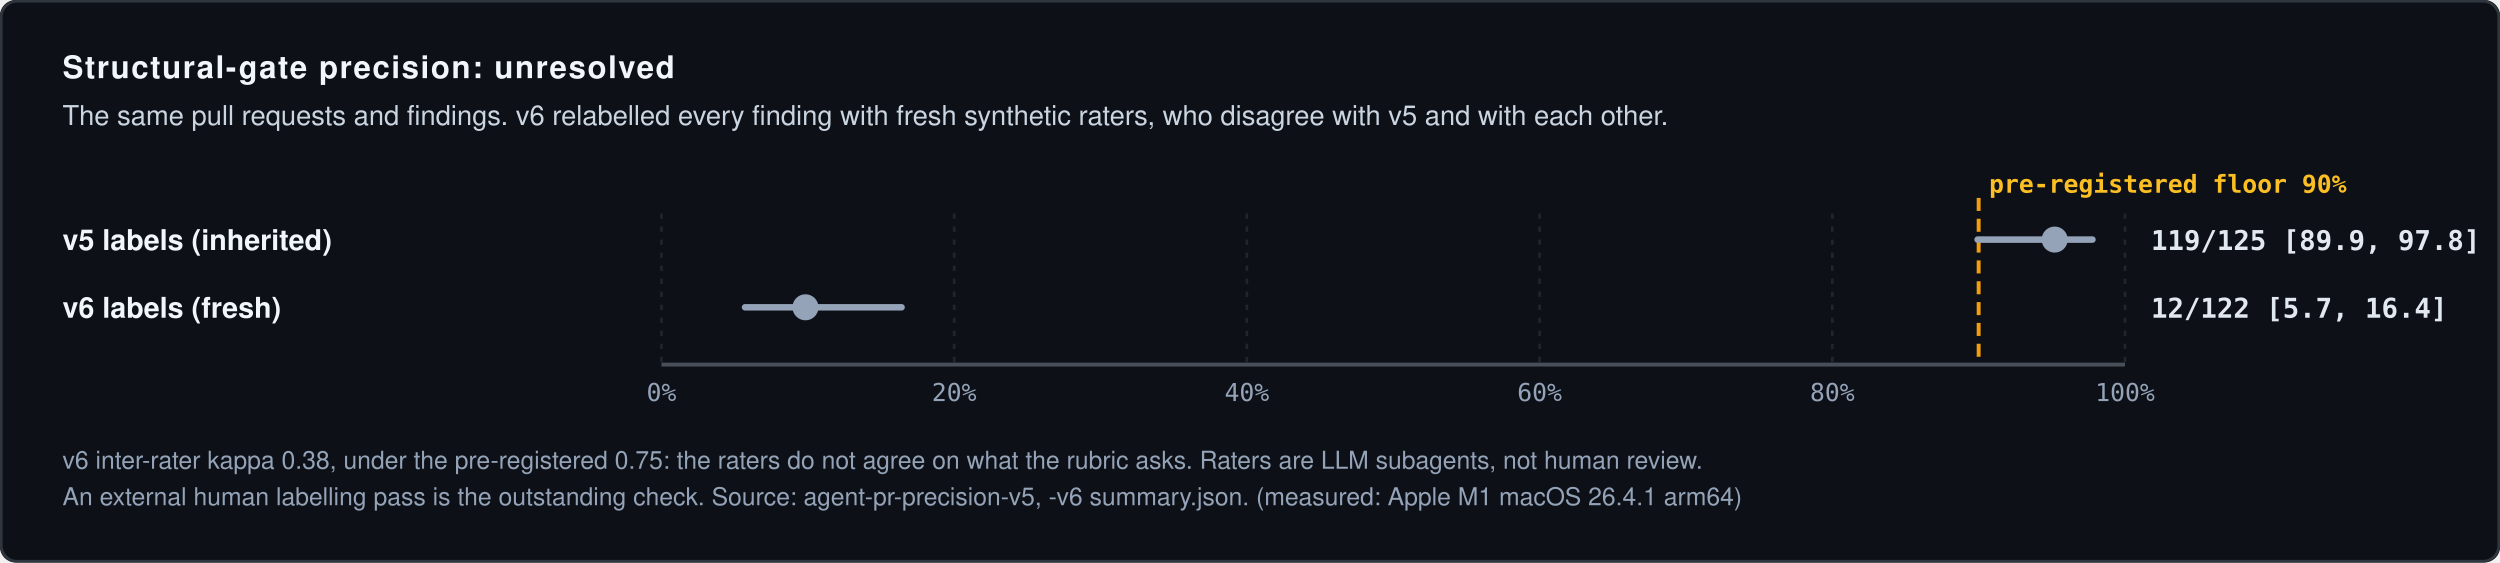
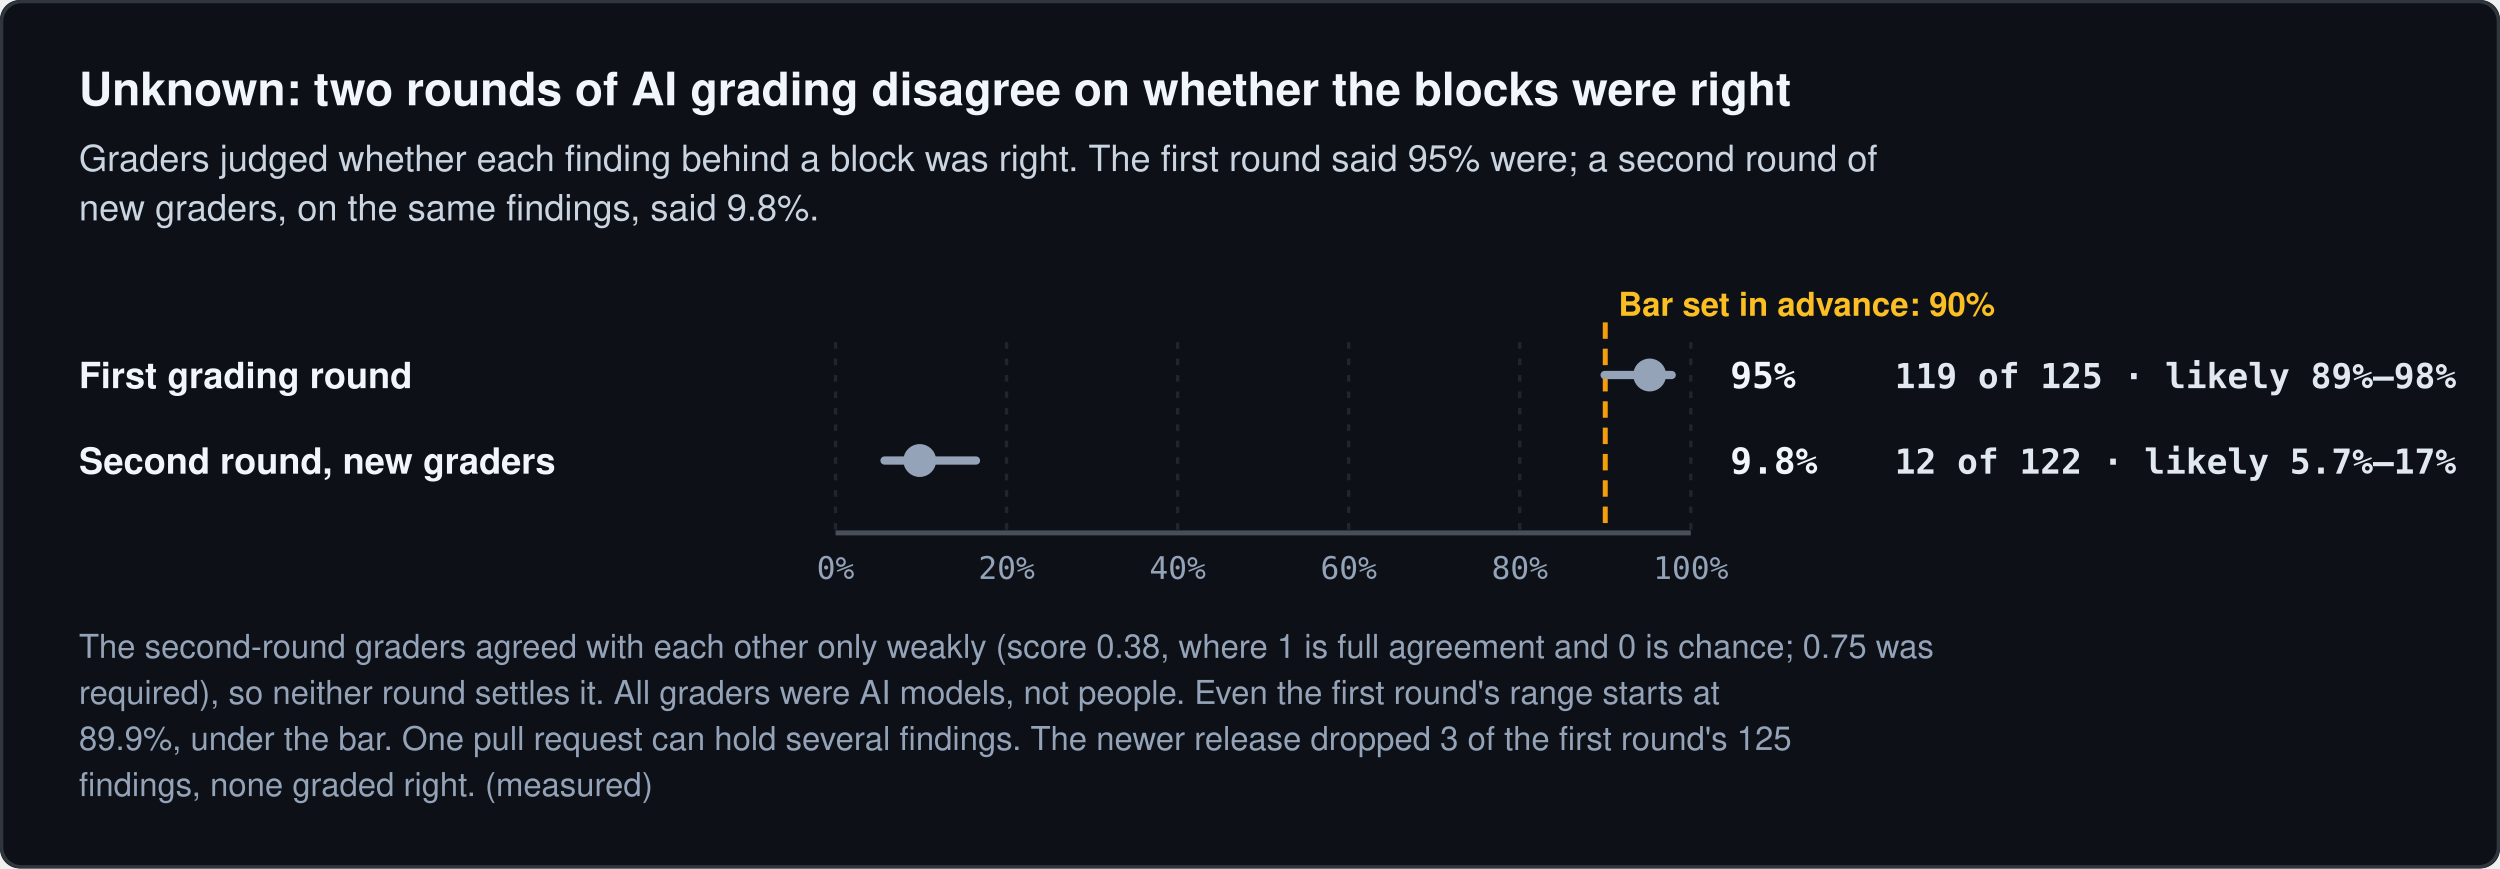
- <svg xmlns="http://www.w3.org/2000/svg" role="img" viewBox="0 0 960 216" width="100%">
+ <svg xmlns="http://www.w3.org/2000/svg" role="img" viewBox="0 0 760 264" width="100%">
  <defs>
    <style>
.bg{fill:#fff} .border{stroke:#e2e8f0;fill:none} .grid{stroke:#f1f5f9;stroke-dasharray:2,3}
.axis{stroke:#cbd5e1;stroke-width:1.5px} .floor{stroke:#b45309;stroke-width:1.5px;stroke-dasharray:5,3}
- .t-title{font-family:-apple-system, BlinkMacSystemFont, "Segoe UI", Helvetica, Arial, sans-serif;font-size:12px;font-weight:700;letter-spacing:.6px;fill:#0f172a;text-transform:uppercase}
- .t-sub{font-family:-apple-system, BlinkMacSystemFont, "Segoe UI", Helvetica, Arial, sans-serif;font-size:10.5px;font-weight:500;fill:#334155}
- .t-note{font-family:-apple-system, BlinkMacSystemFont, "Segoe UI", Helvetica, Arial, sans-serif;font-size:9.5px;fill:#64748b}
+ .t-title{font-family:-apple-system, BlinkMacSystemFont, "Segoe UI", Helvetica, Arial, sans-serif;font-size:14px;font-weight:700;fill:#0f172a}
+ .t-sub{font-family:-apple-system, BlinkMacSystemFont, "Segoe UI", Helvetica, Arial, sans-serif;font-size:11px;font-weight:500;fill:#334155}
+ .t-note{font-family:-apple-system, BlinkMacSystemFont, "Segoe UI", Helvetica, Arial, sans-serif;font-size:10px;fill:#64748b}
+ .t-head{font-family:-apple-system, BlinkMacSystemFont, "Segoe UI", Helvetica, Arial, sans-serif;font-size:11px;font-weight:700;fill:#0f172a}
.t-row{font-family:-apple-system, BlinkMacSystemFont, "Segoe UI", Helvetica, Arial, sans-serif;font-size:11px;font-weight:600;fill:#0f172a}
.t-axis{font-family:ui-monospace, SFMono-Regular, Menlo, monospace;font-size:9.5px;fill:#64748b}
.t-val{font-family:ui-monospace, SFMono-Regular, Menlo, monospace;font-size:10.5px;font-weight:600;fill:#334155}
- .t-floor{font-family:ui-monospace, SFMono-Regular, Menlo, monospace;font-size:9.5px;font-weight:700;fill:#b45309}
- .c-disc{fill:#16a34a;stroke:#16a34a} .c-twin{fill:#64748b;stroke:#64748b} .c-alt{fill:#2563eb;stroke:#2563eb}
+ .t-big{font-family:ui-monospace, SFMono-Regular, Menlo, monospace;font-size:11px;font-weight:700;fill:#0f172a}
+ .t-floor{font-family:-apple-system, BlinkMacSystemFont, "Segoe UI", Helvetica, Arial, sans-serif;font-size:10px;font-weight:700;fill:#b45309}
+ .c-disc{fill:#4f46e5;stroke:#4f46e5} .c-base{fill:#64748b;stroke:#64748b}
+ .c-hollow{fill:#fff;stroke:#4f46e5;stroke-width:2px}
.ci{stroke-width:2.5px;stroke-linecap:round}
.bg{fill:#0d1117} .border{stroke:#30363d} .grid{stroke:#21262d} .axis{stroke:#484f58}
- .t-title,.t-row{fill:#f0f6fc} .t-sub{fill:#cbd5e1} .t-note,.t-axis{fill:#94a3b8} .t-val{fill:#e2e8f0}
+ .t-title,.t-row,.t-head,.t-big{fill:#f0f6fc} .t-sub{fill:#cbd5e1} .t-note,.t-axis{fill:#94a3b8} .t-val{fill:#e2e8f0}
.floor{stroke:#f59e0b} .t-floor{fill:#fbbf24}
- .c-disc{fill:#22c55e;stroke:#22c55e} .c-twin{fill:#94a3b8;stroke:#94a3b8} .c-alt{fill:#3b82f6;stroke:#3b82f6}
+ .c-disc{fill:#818cf8;stroke:#818cf8} .c-base{fill:#94a3b8;stroke:#94a3b8}
+ .c-hollow{fill:#0d1117;stroke:#818cf8}
</style>
  </defs>
-   <rect class="bg" width="960" height="216" rx="6" />
-   <rect class="border" x=".5" y=".5" width="959" height="215" rx="6" />
-   <text class="t-title" x="24" y="30">Structural-gate precision: unresolved</text>
-   <text class="t-sub" x="24" y="48">The same pull requests and findings. v6 relabelled every finding with fresh synthetic raters, who disagree with v5 and with each other.</text>
-   <line class="grid" x1="254.0" y1="82" x2="254.0" y2="140" />
-   <text class="t-axis" x="254.0" y="154" text-anchor="middle">0%</text>
-   <line class="grid" x1="366.4" y1="82" x2="366.4" y2="140" />
-   <text class="t-axis" x="366.4" y="154" text-anchor="middle">20%</text>
-   <line class="grid" x1="478.8" y1="82" x2="478.8" y2="140" />
-   <text class="t-axis" x="478.8" y="154" text-anchor="middle">40%</text>
-   <line class="grid" x1="591.2" y1="82" x2="591.2" y2="140" />
-   <text class="t-axis" x="591.2" y="154" text-anchor="middle">60%</text>
-   <line class="grid" x1="703.6" y1="82" x2="703.6" y2="140" />
-   <text class="t-axis" x="703.6" y="154" text-anchor="middle">80%</text>
-   <line class="grid" x1="816.0" y1="82" x2="816.0" y2="140" />
-   <text class="t-axis" x="816.0" y="154" text-anchor="middle">100%</text>
-   <line class="axis" x1="254" y1="140" x2="816" y2="140" />
-   <line class="floor" x1="759.8" y1="76" x2="759.8" y2="140" />
-   <text class="t-floor" x="763.8" y="74">pre-registered floor 90%</text>
-   <text class="t-row" x="24" y="96">v5 labels (inherited)</text>
-   <line class="ci c-twin" x1="759.4" y1="92" x2="803.5" y2="92" />
-   <circle class="c-twin" cx="789.0" cy="92" r="4.5" />
-   <text class="t-val" x="826" y="96">119/125  [89.9, 97.8]</text>
-   <text class="t-row" x="24" y="122">v6 labels (fresh)</text>
-   <line class="ci c-twin" x1="286.1" y1="118" x2="346.2" y2="118" />
-   <circle class="c-twin" cx="309.3" cy="118" r="4.5" />
-   <text class="t-val" x="826" y="122">12/122  [5.7, 16.4]</text>
-   <text class="t-note" x="24" y="180">v6 inter-rater kappa 0.38, under the pre-registered 0.75: the raters do not agree on what the rubric asks. Raters are LLM subagents, not human review.</text>
-   <text class="t-note" x="24" y="194">An external human labelling pass is the outstanding check. Source: agent-pr-precision-v5, -v6 summary.json. (measured: Apple M1 macOS 26.4.1 arm64)</text>
+   <rect class="bg" width="760" height="264" rx="6" />
+   <rect class="border" x=".5" y=".5" width="759" height="263" rx="6" />
+   <text class="t-title" x="24" y="32">Unknown: two rounds of AI grading disagree on whether the blocks were right</text>
+   <text class="t-sub" x="24" y="52">Graders judged whether each finding behind a block was right. The first round said 95% were; a second round of</text>
+   <text class="t-sub" x="24" y="67">new graders, on the same findings, said 9.8%.</text>
+   <line class="grid" x1="254.0" y1="104" x2="254.0" y2="162" />
+   <text class="t-axis" x="254.0" y="176" text-anchor="middle">0%</text>
+   <line class="grid" x1="306.0" y1="104" x2="306.0" y2="162" />
+   <text class="t-axis" x="306.0" y="176" text-anchor="middle">20%</text>
+   <line class="grid" x1="358.0" y1="104" x2="358.0" y2="162" />
+   <text class="t-axis" x="358.0" y="176" text-anchor="middle">40%</text>
+   <line class="grid" x1="410.0" y1="104" x2="410.0" y2="162" />
+   <text class="t-axis" x="410.0" y="176" text-anchor="middle">60%</text>
+   <line class="grid" x1="462.0" y1="104" x2="462.0" y2="162" />
+   <text class="t-axis" x="462.0" y="176" text-anchor="middle">80%</text>
+   <line class="grid" x1="514.0" y1="104" x2="514.0" y2="162" />
+   <text class="t-axis" x="514.0" y="176" text-anchor="middle">100%</text>
+   <line class="axis" x1="254" y1="162" x2="514" y2="162" />
+   <line class="floor" x1="488.0" y1="98" x2="488.0" y2="162" />
+   <text class="t-floor" x="492" y="96">Bar set in advance: 90%</text>
+   <text class="t-row" x="24" y="118">First grading round</text>
+   <line class="ci c-base" x1="487.8" y1="114" x2="508.2" y2="114" />
+   <circle class="c-base" cx="501.5" cy="114" r="4.5" />
+   <text class="t-big" x="526" y="118">95%</text>
+   <text class="t-val" x="576" y="118">119 of 125 · likely 89%–98%</text>
+   <text class="t-row" x="24" y="144">Second round, new graders</text>
+   <line class="ci c-base" x1="268.9" y1="140" x2="296.7" y2="140" />
+   <circle class="c-base" cx="279.6" cy="140" r="4.5" />
+   <text class="t-big" x="526" y="144">9.8%</text>
+   <text class="t-val" x="576" y="144">12 of 122 · likely 5.7%–17%</text>
+   <text class="t-note" x="24" y="200">The second-round graders agreed with each other only weakly (score 0.38, where 1 is full agreement and 0 is chance; 0.75 was</text>
+   <text class="t-note" x="24" y="214">required), so neither round settles it. All graders were AI models, not people. Even the first round's range starts at</text>
+   <text class="t-note" x="24" y="228">89.9%, under the bar. One pull request can hold several findings. The newer release dropped 3 of the first round's 125</text>
+   <text class="t-note" x="24" y="242">findings, none graded right. (measured)</text>
</svg>
